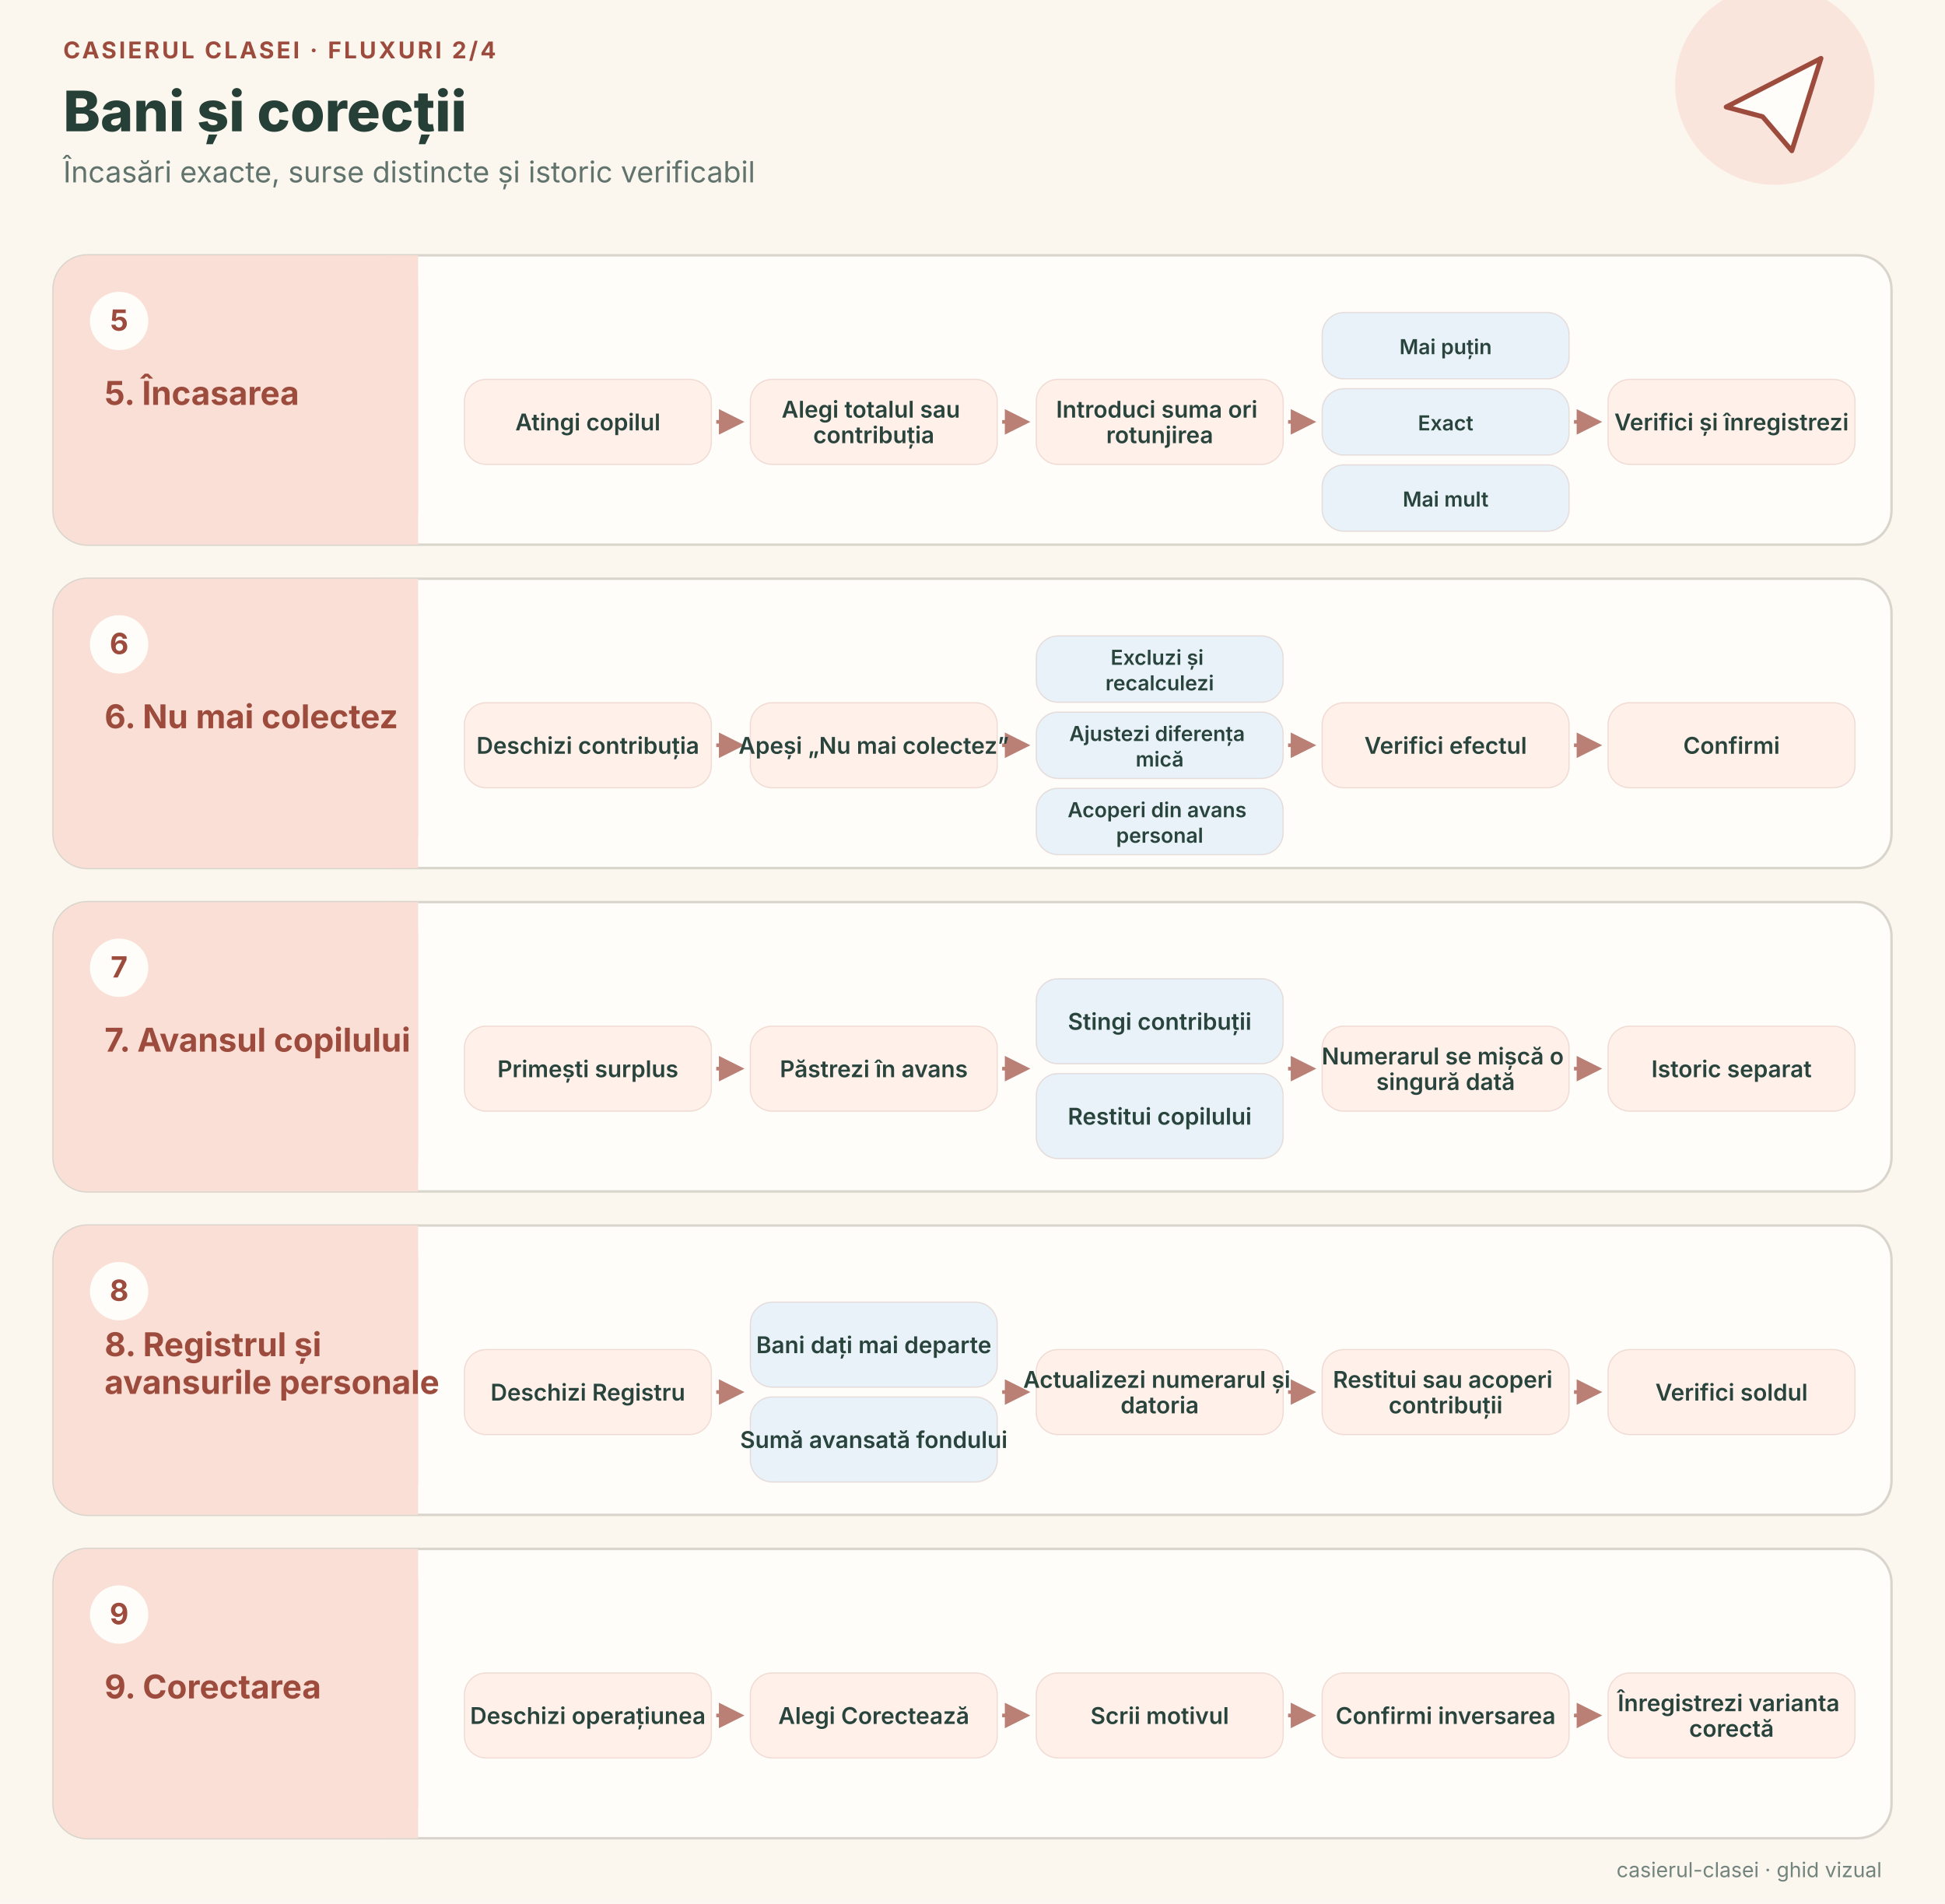
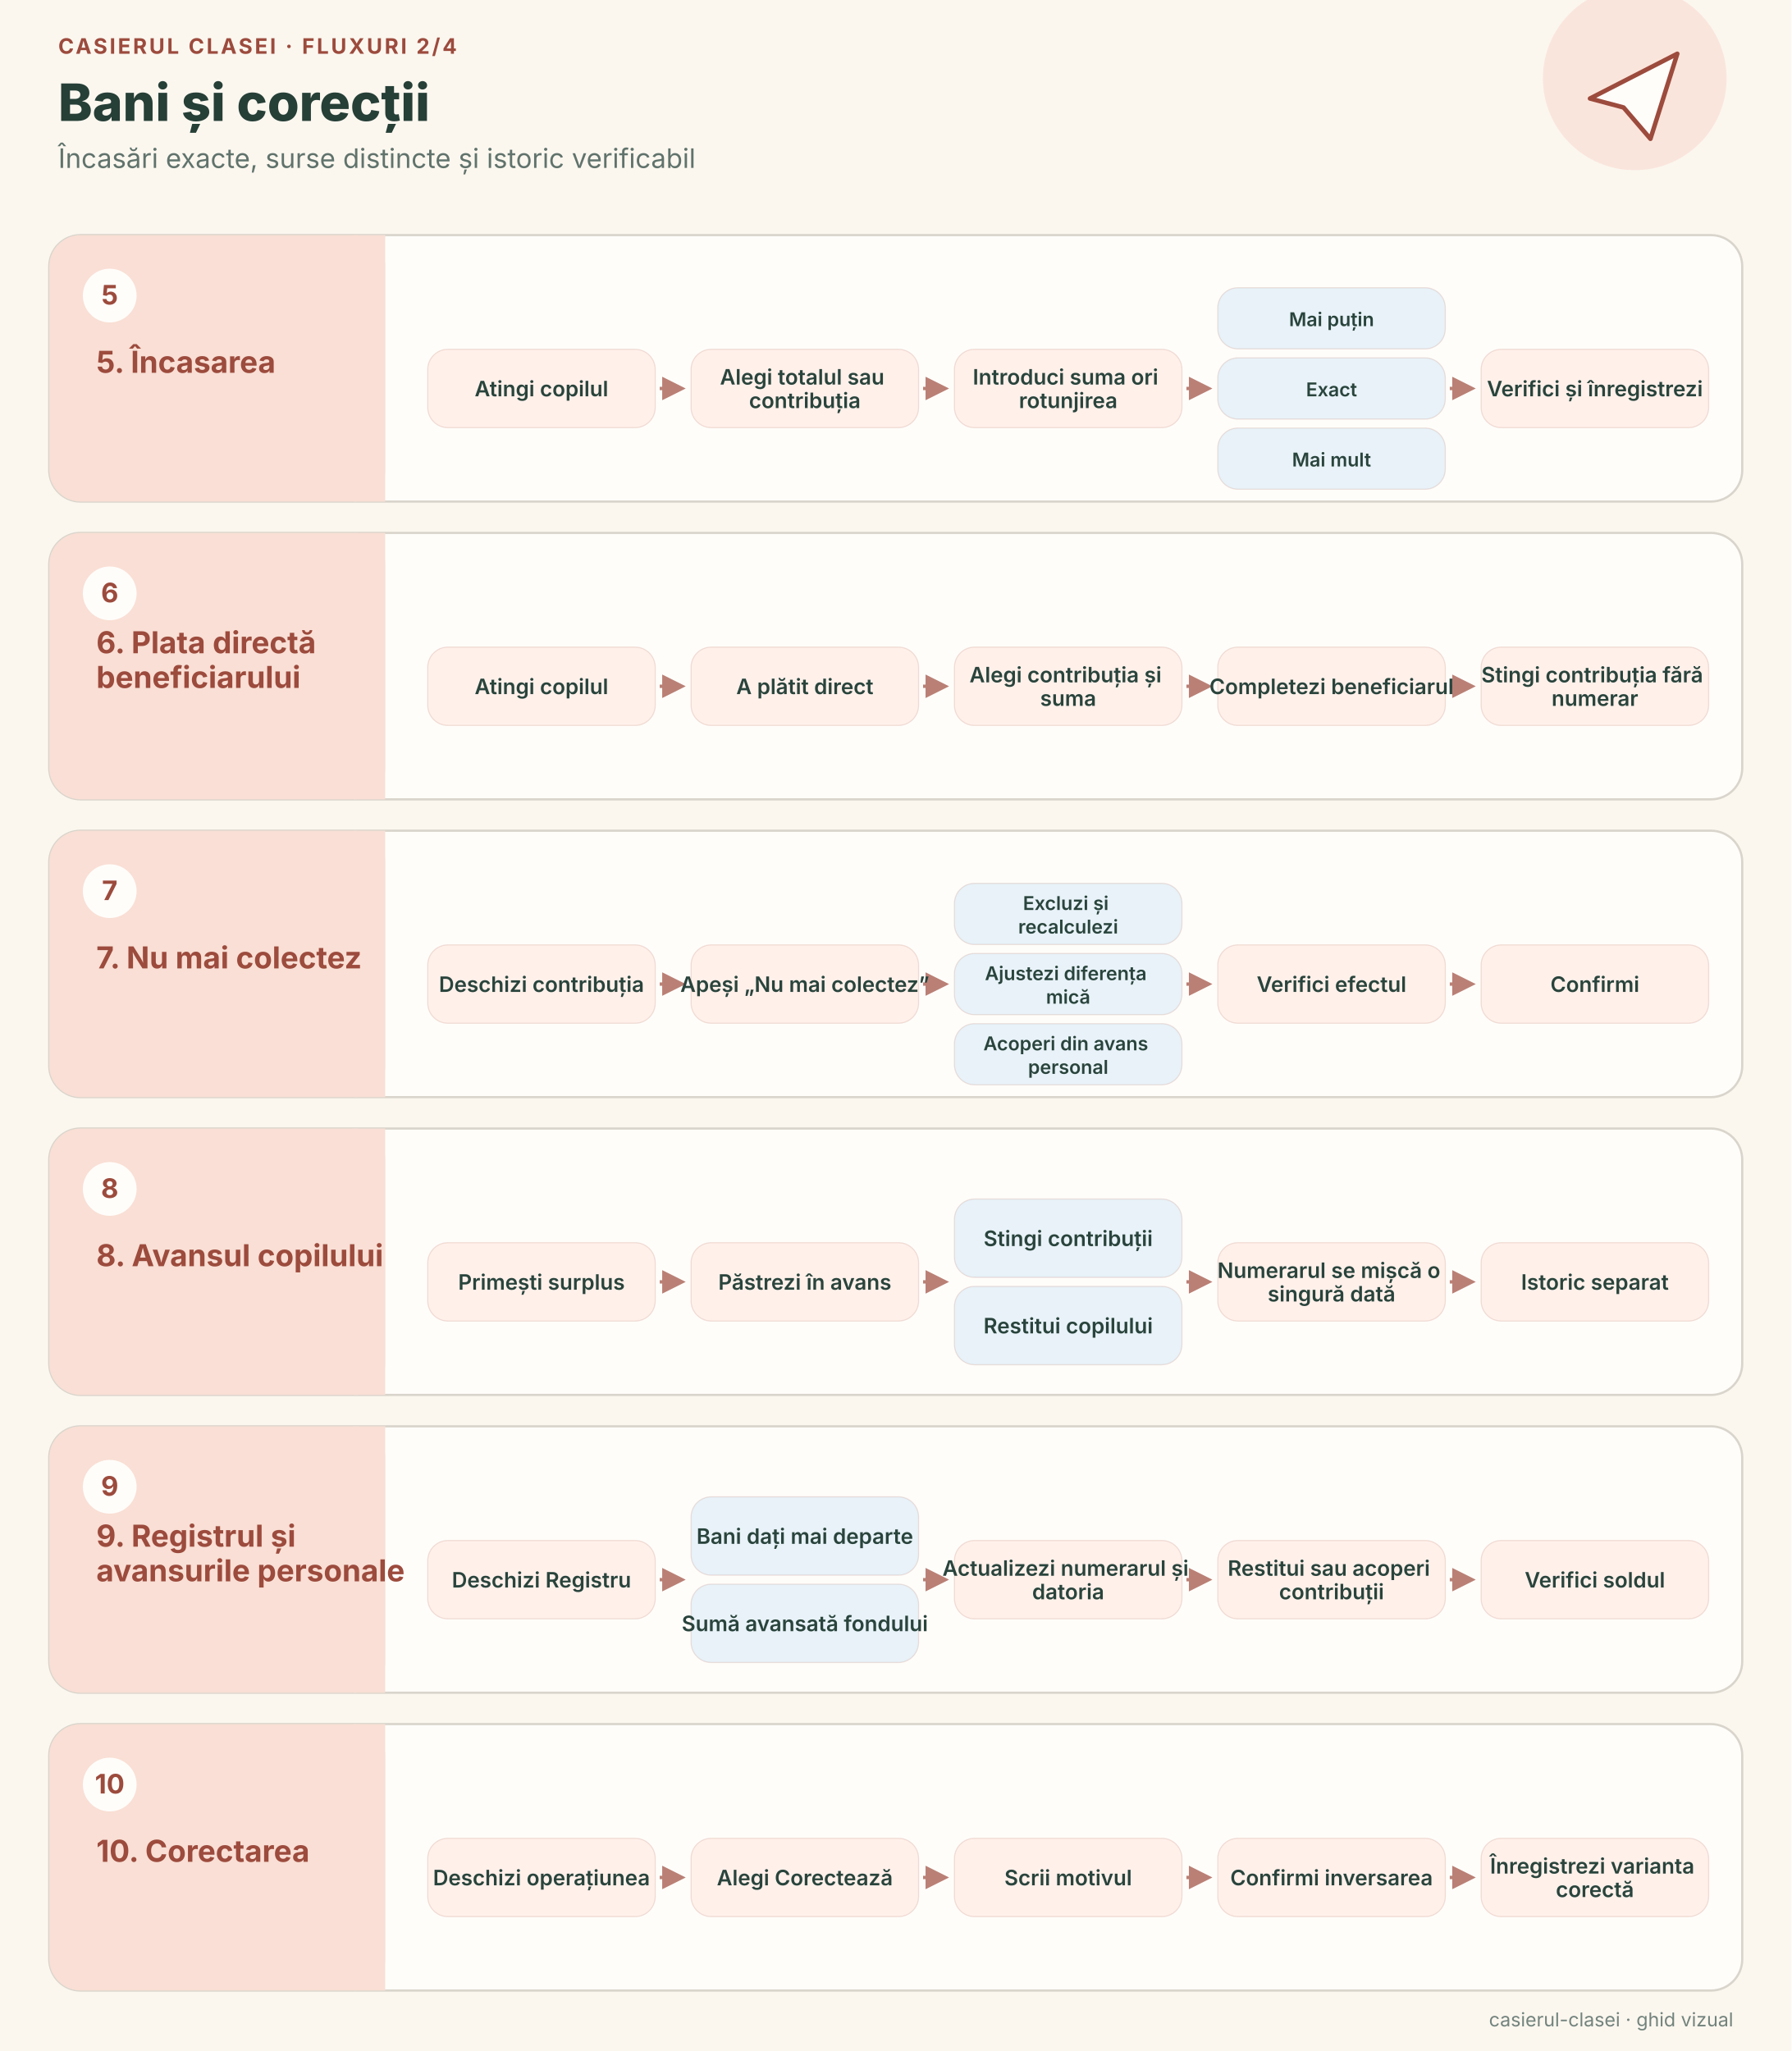
- <svg xmlns="http://www.w3.org/2000/svg" width="1600" height="1566" viewBox="0 0 1600 1566" role="img" aria-labelledby="title desc">
+ <svg xmlns="http://www.w3.org/2000/svg" width="1600" height="1832" viewBox="0 0 1600 1832" role="img" aria-labelledby="title desc">
  <defs>
    <marker id="arrow" viewBox="0 0 10 10" refX="8" refY="5" markerWidth="7" markerHeight="7" orient="auto-start-reverse">
      <path d="M 0 0 L 10 5 L 0 10 z" fill="#9c4b3d" />
    </marker>
  </defs>
-   <rect width="1600" height="1566" fill="#fbf7ef" />
+   <rect width="1600" height="1832" fill="#fbf7ef" />
  <circle cx="1460" cy="70" r="82" fill="#f9dfd5" opacity=".75" />
  <path d="M1420 88 L1498 48 L1474 124 L1450 96 Z" fill="#fffdfa" stroke="#9c4b3d" stroke-width="4" stroke-linejoin="round" />
  <text x="52" y="48" font-family="system-ui, -apple-system, sans-serif" font-size="19" font-weight="700" letter-spacing="2" fill="#9c4b3d">CASIERUL CLASEI · FLUXURI 2/4</text>
  <text x="52" y="108" font-family="system-ui, -apple-system, sans-serif" font-size="46" font-weight="760" fill="#263f37">Bani și corecții</text>
  <text x="52" y="150" font-family="system-ui, -apple-system, sans-serif" font-size="24" fill="#60736c">Încasări exacte, surse distincte și istoric verificabil</text>
  <g font-family="system-ui, -apple-system, BlinkMacSystemFont, 'Segoe UI', sans-serif">
    <g>
      <rect x="44" y="210" width="1512" height="238" rx="28" fill="#fffdfa" stroke="#d9d5cc" stroke-width="2" />
      <rect x="44" y="210" width="300" height="238" rx="28" fill="#f9dfd5" />
      <rect x="316" y="210" width="28" height="238" fill="#f9dfd5" />
      <circle cx="98" cy="264" r="24" fill="#fffdfa" />
      <text x="98" y="272" text-anchor="middle" font-size="24" font-weight="700" fill="#9c4b3d">5</text>
      <text x="86" y="333" text-anchor="start" font-size="27" font-weight="700" fill="#9c4b3d">
        <tspan x="86" dy="0">5. Încasarea</tspan>
      </text>
      <path d="M 589.2 347 L 608.2 347" stroke="#9c4b3d" stroke-width="3" fill="none" marker-end="url(#arrow)" opacity=".7" />
      <path d="M 824.4 347 L 843.4 347" stroke="#9c4b3d" stroke-width="3" fill="none" marker-end="url(#arrow)" opacity=".7" />
      <path d="M 1059.6 347 L 1078.6 347" stroke="#9c4b3d" stroke-width="3" fill="none" marker-end="url(#arrow)" opacity=".7" />
      <path d="M 1294.8 347 L 1313.8 347" stroke="#9c4b3d" stroke-width="3" fill="none" marker-end="url(#arrow)" opacity=".7" />
      <rect x="382" y="312" width="203.2" height="70" rx="18" fill="#fff0ea" stroke="#9c4b3d" stroke-opacity=".16" />
      <text x="483.6" y="354" text-anchor="middle" font-size="19" font-weight="600" fill="#29443c">
        <tspan x="483.6" dy="0">Atingi copilul</tspan>
      </text>
      <rect x="617.2" y="312" width="203.2" height="70" rx="18" fill="#fff0ea" stroke="#9c4b3d" stroke-opacity=".16" />
      <text x="718.8" y="343.5" text-anchor="middle" font-size="19" font-weight="600" fill="#29443c">
        <tspan x="718.8" dy="0">Alegi totalul sau</tspan>
        <tspan x="718.8" dy="21">contribuția</tspan>
      </text>
      <rect x="852.4" y="312" width="203.2" height="70" rx="18" fill="#fff0ea" stroke="#9c4b3d" stroke-opacity=".16" />
      <text x="954" y="343.5" text-anchor="middle" font-size="19" font-weight="600" fill="#29443c">
        <tspan x="954" dy="0">Introduci suma ori</tspan>
        <tspan x="954" dy="21">rotunjirea</tspan>
      </text>
      <rect x="1087.6" y="257" width="203.2" height="54.667" rx="18" fill="#e8f2f8" stroke="#9c4b3d" stroke-opacity=".16" />
      <text x="1189.2" y="291.333" text-anchor="middle" font-size="17" font-weight="600" fill="#29443c">
        <tspan x="1189.2" dy="0">Mai puțin</tspan>
      </text>
      <rect x="1087.6" y="319.667" width="203.2" height="54.667" rx="18" fill="#e8f2f8" stroke="#9c4b3d" stroke-opacity=".16" />
      <text x="1189.2" y="354" text-anchor="middle" font-size="17" font-weight="600" fill="#29443c">
        <tspan x="1189.2" dy="0">Exact</tspan>
      </text>
      <rect x="1087.6" y="382.333" width="203.2" height="54.667" rx="18" fill="#e8f2f8" stroke="#9c4b3d" stroke-opacity=".16" />
      <text x="1189.2" y="416.667" text-anchor="middle" font-size="17" font-weight="600" fill="#29443c">
        <tspan x="1189.2" dy="0">Mai mult</tspan>
      </text>
      <rect x="1322.8" y="312" width="203.2" height="70" rx="18" fill="#fff0ea" stroke="#9c4b3d" stroke-opacity=".16" />
      <text x="1424.4" y="354" text-anchor="middle" font-size="19" font-weight="600" fill="#29443c">
        <tspan x="1424.4" dy="0">Verifici și înregistrezi</tspan>
      </text>
    </g>
    <g>
      <rect x="44" y="476" width="1512" height="238" rx="28" fill="#fffdfa" stroke="#d9d5cc" stroke-width="2" />
      <rect x="44" y="476" width="300" height="238" rx="28" fill="#f9dfd5" />
      <rect x="316" y="476" width="28" height="238" fill="#f9dfd5" />
      <circle cx="98" cy="530" r="24" fill="#fffdfa" />
      <text x="98" y="538" text-anchor="middle" font-size="24" font-weight="700" fill="#9c4b3d">6</text>
-       <text x="86" y="599" text-anchor="start" font-size="27" font-weight="700" fill="#9c4b3d">
-         <tspan x="86" dy="0">6. Nu mai colectez</tspan>
+       <text x="86" y="583.5" text-anchor="start" font-size="27" font-weight="700" fill="#9c4b3d">
+         <tspan x="86" dy="0">6. Plata directă</tspan>
+         <tspan x="86" dy="31">beneficiarului</tspan>
      </text>
      <path d="M 589.2 613 L 608.2 613" stroke="#9c4b3d" stroke-width="3" fill="none" marker-end="url(#arrow)" opacity=".7" />
      <path d="M 824.4 613 L 843.4 613" stroke="#9c4b3d" stroke-width="3" fill="none" marker-end="url(#arrow)" opacity=".7" />
      <path d="M 1059.6 613 L 1078.6 613" stroke="#9c4b3d" stroke-width="3" fill="none" marker-end="url(#arrow)" opacity=".7" />
      <path d="M 1294.8 613 L 1313.8 613" stroke="#9c4b3d" stroke-width="3" fill="none" marker-end="url(#arrow)" opacity=".7" />
      <rect x="382" y="578" width="203.2" height="70" rx="18" fill="#fff0ea" stroke="#9c4b3d" stroke-opacity=".16" />
      <text x="483.6" y="620" text-anchor="middle" font-size="19" font-weight="600" fill="#29443c">
-         <tspan x="483.6" dy="0">Deschizi contribuția</tspan>
+         <tspan x="483.6" dy="0">Atingi copilul</tspan>
      </text>
      <rect x="617.2" y="578" width="203.2" height="70" rx="18" fill="#fff0ea" stroke="#9c4b3d" stroke-opacity=".16" />
      <text x="718.8" y="620" text-anchor="middle" font-size="19" font-weight="600" fill="#29443c">
-         <tspan x="718.8" dy="0">Apeși „Nu mai colectez”</tspan>
-       </text>
-       <rect x="852.4" y="523" width="203.2" height="54.667" rx="18" fill="#e8f2f8" stroke="#9c4b3d" stroke-opacity=".16" />
-       <text x="954" y="546.833" text-anchor="middle" font-size="17" font-weight="600" fill="#29443c">
-         <tspan x="954" dy="0">Excluzi și</tspan>
-         <tspan x="954" dy="21">recalculezi</tspan>
-       </text>
-       <rect x="852.4" y="585.667" width="203.2" height="54.667" rx="18" fill="#e8f2f8" stroke="#9c4b3d" stroke-opacity=".16" />
-       <text x="954" y="609.5" text-anchor="middle" font-size="17" font-weight="600" fill="#29443c">
-         <tspan x="954" dy="0">Ajustezi diferența</tspan>
-         <tspan x="954" dy="21">mică</tspan>
-       </text>
-       <rect x="852.4" y="648.333" width="203.2" height="54.667" rx="18" fill="#e8f2f8" stroke="#9c4b3d" stroke-opacity=".16" />
-       <text x="954" y="672.167" text-anchor="middle" font-size="17" font-weight="600" fill="#29443c">
-         <tspan x="954" dy="0">Acoperi din avans</tspan>
-         <tspan x="954" dy="21">personal</tspan>
+         <tspan x="718.8" dy="0">A plătit direct</tspan>
+       </text>
+       <rect x="852.4" y="578" width="203.2" height="70" rx="18" fill="#fff0ea" stroke="#9c4b3d" stroke-opacity=".16" />
+       <text x="954" y="609.5" text-anchor="middle" font-size="19" font-weight="600" fill="#29443c">
+         <tspan x="954" dy="0">Alegi contribuția și</tspan>
+         <tspan x="954" dy="21">suma</tspan>
      </text>
      <rect x="1087.6" y="578" width="203.2" height="70" rx="18" fill="#fff0ea" stroke="#9c4b3d" stroke-opacity=".16" />
      <text x="1189.2" y="620" text-anchor="middle" font-size="19" font-weight="600" fill="#29443c">
-         <tspan x="1189.2" dy="0">Verifici efectul</tspan>
+         <tspan x="1189.2" dy="0">Completezi beneficiarul</tspan>
      </text>
      <rect x="1322.8" y="578" width="203.2" height="70" rx="18" fill="#fff0ea" stroke="#9c4b3d" stroke-opacity=".16" />
-       <text x="1424.4" y="620" text-anchor="middle" font-size="19" font-weight="600" fill="#29443c">
-         <tspan x="1424.4" dy="0">Confirmi</tspan>
+       <text x="1424.4" y="609.5" text-anchor="middle" font-size="19" font-weight="600" fill="#29443c">
+         <tspan x="1424.4" dy="0">Stingi contribuția fără</tspan>
+         <tspan x="1424.4" dy="21">numerar</tspan>
      </text>
    </g>
    <g>
      <rect x="44" y="742" width="1512" height="238" rx="28" fill="#fffdfa" stroke="#d9d5cc" stroke-width="2" />
      <rect x="44" y="742" width="300" height="238" rx="28" fill="#f9dfd5" />
      <rect x="316" y="742" width="28" height="238" fill="#f9dfd5" />
      <circle cx="98" cy="796" r="24" fill="#fffdfa" />
      <text x="98" y="804" text-anchor="middle" font-size="24" font-weight="700" fill="#9c4b3d">7</text>
      <text x="86" y="865" text-anchor="start" font-size="27" font-weight="700" fill="#9c4b3d">
-         <tspan x="86" dy="0">7. Avansul copilului</tspan>
+         <tspan x="86" dy="0">7. Nu mai colectez</tspan>
      </text>
      <path d="M 589.2 879 L 608.2 879" stroke="#9c4b3d" stroke-width="3" fill="none" marker-end="url(#arrow)" opacity=".7" />
      <path d="M 824.4 879 L 843.4 879" stroke="#9c4b3d" stroke-width="3" fill="none" marker-end="url(#arrow)" opacity=".7" />
      <path d="M 1059.6 879 L 1078.6 879" stroke="#9c4b3d" stroke-width="3" fill="none" marker-end="url(#arrow)" opacity=".7" />
      <path d="M 1294.8 879 L 1313.8 879" stroke="#9c4b3d" stroke-width="3" fill="none" marker-end="url(#arrow)" opacity=".7" />
      <rect x="382" y="844" width="203.2" height="70" rx="18" fill="#fff0ea" stroke="#9c4b3d" stroke-opacity=".16" />
      <text x="483.6" y="886" text-anchor="middle" font-size="19" font-weight="600" fill="#29443c">
-         <tspan x="483.6" dy="0">Primești surplus</tspan>
+         <tspan x="483.6" dy="0">Deschizi contribuția</tspan>
      </text>
      <rect x="617.2" y="844" width="203.2" height="70" rx="18" fill="#fff0ea" stroke="#9c4b3d" stroke-opacity=".16" />
      <text x="718.8" y="886" text-anchor="middle" font-size="19" font-weight="600" fill="#29443c">
-         <tspan x="718.8" dy="0">Păstrezi în avans</tspan>
-       </text>
-       <rect x="852.4" y="805" width="203.2" height="70" rx="18" fill="#e8f2f8" stroke="#9c4b3d" stroke-opacity=".16" />
-       <text x="954" y="847" text-anchor="middle" font-size="19" font-weight="600" fill="#29443c">
-         <tspan x="954" dy="0">Stingi contribuții</tspan>
-       </text>
-       <rect x="852.4" y="883" width="203.2" height="70" rx="18" fill="#e8f2f8" stroke="#9c4b3d" stroke-opacity=".16" />
-       <text x="954" y="925" text-anchor="middle" font-size="19" font-weight="600" fill="#29443c">
-         <tspan x="954" dy="0">Restitui copilului</tspan>
+         <tspan x="718.8" dy="0">Apeși „Nu mai colectez”</tspan>
+       </text>
+       <rect x="852.4" y="789" width="203.2" height="54.667" rx="18" fill="#e8f2f8" stroke="#9c4b3d" stroke-opacity=".16" />
+       <text x="954" y="812.833" text-anchor="middle" font-size="17" font-weight="600" fill="#29443c">
+         <tspan x="954" dy="0">Excluzi și</tspan>
+         <tspan x="954" dy="21">recalculezi</tspan>
+       </text>
+       <rect x="852.4" y="851.667" width="203.2" height="54.667" rx="18" fill="#e8f2f8" stroke="#9c4b3d" stroke-opacity=".16" />
+       <text x="954" y="875.5" text-anchor="middle" font-size="17" font-weight="600" fill="#29443c">
+         <tspan x="954" dy="0">Ajustezi diferența</tspan>
+         <tspan x="954" dy="21">mică</tspan>
+       </text>
+       <rect x="852.4" y="914.333" width="203.2" height="54.667" rx="18" fill="#e8f2f8" stroke="#9c4b3d" stroke-opacity=".16" />
+       <text x="954" y="938.167" text-anchor="middle" font-size="17" font-weight="600" fill="#29443c">
+         <tspan x="954" dy="0">Acoperi din avans</tspan>
+         <tspan x="954" dy="21">personal</tspan>
      </text>
      <rect x="1087.6" y="844" width="203.2" height="70" rx="18" fill="#fff0ea" stroke="#9c4b3d" stroke-opacity=".16" />
-       <text x="1189.2" y="875.5" text-anchor="middle" font-size="19" font-weight="600" fill="#29443c">
-         <tspan x="1189.2" dy="0">Numerarul se mișcă o</tspan>
-         <tspan x="1189.2" dy="21">singură dată</tspan>
+       <text x="1189.2" y="886" text-anchor="middle" font-size="19" font-weight="600" fill="#29443c">
+         <tspan x="1189.2" dy="0">Verifici efectul</tspan>
      </text>
      <rect x="1322.8" y="844" width="203.2" height="70" rx="18" fill="#fff0ea" stroke="#9c4b3d" stroke-opacity=".16" />
      <text x="1424.4" y="886" text-anchor="middle" font-size="19" font-weight="600" fill="#29443c">
-         <tspan x="1424.4" dy="0">Istoric separat</tspan>
+         <tspan x="1424.4" dy="0">Confirmi</tspan>
      </text>
    </g>
    <g>
      <rect x="44" y="1008" width="1512" height="238" rx="28" fill="#fffdfa" stroke="#d9d5cc" stroke-width="2" />
      <rect x="44" y="1008" width="300" height="238" rx="28" fill="#f9dfd5" />
      <rect x="316" y="1008" width="28" height="238" fill="#f9dfd5" />
      <circle cx="98" cy="1062" r="24" fill="#fffdfa" />
      <text x="98" y="1070" text-anchor="middle" font-size="24" font-weight="700" fill="#9c4b3d">8</text>
-       <text x="86" y="1115.5" text-anchor="start" font-size="27" font-weight="700" fill="#9c4b3d">
-         <tspan x="86" dy="0">8. Registrul și</tspan>
-         <tspan x="86" dy="31">avansurile personale</tspan>
+       <text x="86" y="1131" text-anchor="start" font-size="27" font-weight="700" fill="#9c4b3d">
+         <tspan x="86" dy="0">8. Avansul copilului</tspan>
      </text>
      <path d="M 589.2 1145 L 608.2 1145" stroke="#9c4b3d" stroke-width="3" fill="none" marker-end="url(#arrow)" opacity=".7" />
      <path d="M 824.4 1145 L 843.4 1145" stroke="#9c4b3d" stroke-width="3" fill="none" marker-end="url(#arrow)" opacity=".7" />
      <path d="M 1059.6 1145 L 1078.6 1145" stroke="#9c4b3d" stroke-width="3" fill="none" marker-end="url(#arrow)" opacity=".7" />
      <path d="M 1294.8 1145 L 1313.8 1145" stroke="#9c4b3d" stroke-width="3" fill="none" marker-end="url(#arrow)" opacity=".7" />
      <rect x="382" y="1110" width="203.2" height="70" rx="18" fill="#fff0ea" stroke="#9c4b3d" stroke-opacity=".16" />
      <text x="483.6" y="1152" text-anchor="middle" font-size="19" font-weight="600" fill="#29443c">
-         <tspan x="483.6" dy="0">Deschizi Registru</tspan>
-       </text>
-       <rect x="617.2" y="1071" width="203.2" height="70" rx="18" fill="#e8f2f8" stroke="#9c4b3d" stroke-opacity=".16" />
-       <text x="718.8" y="1113" text-anchor="middle" font-size="19" font-weight="600" fill="#29443c">
-         <tspan x="718.8" dy="0">Bani dați mai departe</tspan>
-       </text>
-       <rect x="617.2" y="1149" width="203.2" height="70" rx="18" fill="#e8f2f8" stroke="#9c4b3d" stroke-opacity=".16" />
-       <text x="718.8" y="1191" text-anchor="middle" font-size="19" font-weight="600" fill="#29443c">
-         <tspan x="718.8" dy="0">Sumă avansată fondului</tspan>
-       </text>
-       <rect x="852.4" y="1110" width="203.2" height="70" rx="18" fill="#fff0ea" stroke="#9c4b3d" stroke-opacity=".16" />
-       <text x="954" y="1141.5" text-anchor="middle" font-size="19" font-weight="600" fill="#29443c">
-         <tspan x="954" dy="0">Actualizezi numerarul și</tspan>
-         <tspan x="954" dy="21">datoria</tspan>
+         <tspan x="483.6" dy="0">Primești surplus</tspan>
+       </text>
+       <rect x="617.2" y="1110" width="203.2" height="70" rx="18" fill="#fff0ea" stroke="#9c4b3d" stroke-opacity=".16" />
+       <text x="718.8" y="1152" text-anchor="middle" font-size="19" font-weight="600" fill="#29443c">
+         <tspan x="718.8" dy="0">Păstrezi în avans</tspan>
+       </text>
+       <rect x="852.4" y="1071" width="203.2" height="70" rx="18" fill="#e8f2f8" stroke="#9c4b3d" stroke-opacity=".16" />
+       <text x="954" y="1113" text-anchor="middle" font-size="19" font-weight="600" fill="#29443c">
+         <tspan x="954" dy="0">Stingi contribuții</tspan>
+       </text>
+       <rect x="852.4" y="1149" width="203.2" height="70" rx="18" fill="#e8f2f8" stroke="#9c4b3d" stroke-opacity=".16" />
+       <text x="954" y="1191" text-anchor="middle" font-size="19" font-weight="600" fill="#29443c">
+         <tspan x="954" dy="0">Restitui copilului</tspan>
      </text>
      <rect x="1087.6" y="1110" width="203.2" height="70" rx="18" fill="#fff0ea" stroke="#9c4b3d" stroke-opacity=".16" />
      <text x="1189.2" y="1141.5" text-anchor="middle" font-size="19" font-weight="600" fill="#29443c">
-         <tspan x="1189.2" dy="0">Restitui sau acoperi</tspan>
-         <tspan x="1189.2" dy="21">contribuții</tspan>
+         <tspan x="1189.2" dy="0">Numerarul se mișcă o</tspan>
+         <tspan x="1189.2" dy="21">singură dată</tspan>
      </text>
      <rect x="1322.8" y="1110" width="203.2" height="70" rx="18" fill="#fff0ea" stroke="#9c4b3d" stroke-opacity=".16" />
      <text x="1424.4" y="1152" text-anchor="middle" font-size="19" font-weight="600" fill="#29443c">
-         <tspan x="1424.4" dy="0">Verifici soldul</tspan>
+         <tspan x="1424.4" dy="0">Istoric separat</tspan>
      </text>
    </g>
    <g>
      <rect x="44" y="1274" width="1512" height="238" rx="28" fill="#fffdfa" stroke="#d9d5cc" stroke-width="2" />
      <rect x="44" y="1274" width="300" height="238" rx="28" fill="#f9dfd5" />
      <rect x="316" y="1274" width="28" height="238" fill="#f9dfd5" />
      <circle cx="98" cy="1328" r="24" fill="#fffdfa" />
      <text x="98" y="1336" text-anchor="middle" font-size="24" font-weight="700" fill="#9c4b3d">9</text>
-       <text x="86" y="1397" text-anchor="start" font-size="27" font-weight="700" fill="#9c4b3d">
-         <tspan x="86" dy="0">9. Corectarea</tspan>
+       <text x="86" y="1381.5" text-anchor="start" font-size="27" font-weight="700" fill="#9c4b3d">
+         <tspan x="86" dy="0">9. Registrul și</tspan>
+         <tspan x="86" dy="31">avansurile personale</tspan>
      </text>
      <path d="M 589.2 1411 L 608.2 1411" stroke="#9c4b3d" stroke-width="3" fill="none" marker-end="url(#arrow)" opacity=".7" />
      <path d="M 824.4 1411 L 843.4 1411" stroke="#9c4b3d" stroke-width="3" fill="none" marker-end="url(#arrow)" opacity=".7" />
      <path d="M 1059.6 1411 L 1078.6 1411" stroke="#9c4b3d" stroke-width="3" fill="none" marker-end="url(#arrow)" opacity=".7" />
      <path d="M 1294.8 1411 L 1313.8 1411" stroke="#9c4b3d" stroke-width="3" fill="none" marker-end="url(#arrow)" opacity=".7" />
      <rect x="382" y="1376" width="203.2" height="70" rx="18" fill="#fff0ea" stroke="#9c4b3d" stroke-opacity=".16" />
      <text x="483.6" y="1418" text-anchor="middle" font-size="19" font-weight="600" fill="#29443c">
+         <tspan x="483.6" dy="0">Deschizi Registru</tspan>
+       </text>
+       <rect x="617.2" y="1337" width="203.2" height="70" rx="18" fill="#e8f2f8" stroke="#9c4b3d" stroke-opacity=".16" />
+       <text x="718.8" y="1379" text-anchor="middle" font-size="19" font-weight="600" fill="#29443c">
+         <tspan x="718.8" dy="0">Bani dați mai departe</tspan>
+       </text>
+       <rect x="617.2" y="1415" width="203.2" height="70" rx="18" fill="#e8f2f8" stroke="#9c4b3d" stroke-opacity=".16" />
+       <text x="718.8" y="1457" text-anchor="middle" font-size="19" font-weight="600" fill="#29443c">
+         <tspan x="718.8" dy="0">Sumă avansată fondului</tspan>
+       </text>
+       <rect x="852.4" y="1376" width="203.2" height="70" rx="18" fill="#fff0ea" stroke="#9c4b3d" stroke-opacity=".16" />
+       <text x="954" y="1407.5" text-anchor="middle" font-size="19" font-weight="600" fill="#29443c">
+         <tspan x="954" dy="0">Actualizezi numerarul și</tspan>
+         <tspan x="954" dy="21">datoria</tspan>
+       </text>
+       <rect x="1087.6" y="1376" width="203.2" height="70" rx="18" fill="#fff0ea" stroke="#9c4b3d" stroke-opacity=".16" />
+       <text x="1189.2" y="1407.5" text-anchor="middle" font-size="19" font-weight="600" fill="#29443c">
+         <tspan x="1189.2" dy="0">Restitui sau acoperi</tspan>
+         <tspan x="1189.2" dy="21">contribuții</tspan>
+       </text>
+       <rect x="1322.8" y="1376" width="203.2" height="70" rx="18" fill="#fff0ea" stroke="#9c4b3d" stroke-opacity=".16" />
+       <text x="1424.4" y="1418" text-anchor="middle" font-size="19" font-weight="600" fill="#29443c">
+         <tspan x="1424.4" dy="0">Verifici soldul</tspan>
+       </text>
+     </g>
+     <g>
+       <rect x="44" y="1540" width="1512" height="238" rx="28" fill="#fffdfa" stroke="#d9d5cc" stroke-width="2" />
+       <rect x="44" y="1540" width="300" height="238" rx="28" fill="#f9dfd5" />
+       <rect x="316" y="1540" width="28" height="238" fill="#f9dfd5" />
+       <circle cx="98" cy="1594" r="24" fill="#fffdfa" />
+       <text x="98" y="1602" text-anchor="middle" font-size="24" font-weight="700" fill="#9c4b3d">10</text>
+       <text x="86" y="1663" text-anchor="start" font-size="27" font-weight="700" fill="#9c4b3d">
+         <tspan x="86" dy="0">10. Corectarea</tspan>
+       </text>
+       <path d="M 589.2 1677 L 608.2 1677" stroke="#9c4b3d" stroke-width="3" fill="none" marker-end="url(#arrow)" opacity=".7" />
+       <path d="M 824.4 1677 L 843.4 1677" stroke="#9c4b3d" stroke-width="3" fill="none" marker-end="url(#arrow)" opacity=".7" />
+       <path d="M 1059.6 1677 L 1078.6 1677" stroke="#9c4b3d" stroke-width="3" fill="none" marker-end="url(#arrow)" opacity=".7" />
+       <path d="M 1294.8 1677 L 1313.8 1677" stroke="#9c4b3d" stroke-width="3" fill="none" marker-end="url(#arrow)" opacity=".7" />
+       <rect x="382" y="1642" width="203.2" height="70" rx="18" fill="#fff0ea" stroke="#9c4b3d" stroke-opacity=".16" />
+       <text x="483.6" y="1684" text-anchor="middle" font-size="19" font-weight="600" fill="#29443c">
        <tspan x="483.6" dy="0">Deschizi operațiunea</tspan>
      </text>
-       <rect x="617.2" y="1376" width="203.2" height="70" rx="18" fill="#fff0ea" stroke="#9c4b3d" stroke-opacity=".16" />
-       <text x="718.8" y="1418" text-anchor="middle" font-size="19" font-weight="600" fill="#29443c">
+       <rect x="617.2" y="1642" width="203.2" height="70" rx="18" fill="#fff0ea" stroke="#9c4b3d" stroke-opacity=".16" />
+       <text x="718.8" y="1684" text-anchor="middle" font-size="19" font-weight="600" fill="#29443c">
        <tspan x="718.8" dy="0">Alegi Corectează</tspan>
      </text>
-       <rect x="852.4" y="1376" width="203.2" height="70" rx="18" fill="#fff0ea" stroke="#9c4b3d" stroke-opacity=".16" />
-       <text x="954" y="1418" text-anchor="middle" font-size="19" font-weight="600" fill="#29443c">
+       <rect x="852.4" y="1642" width="203.2" height="70" rx="18" fill="#fff0ea" stroke="#9c4b3d" stroke-opacity=".16" />
+       <text x="954" y="1684" text-anchor="middle" font-size="19" font-weight="600" fill="#29443c">
        <tspan x="954" dy="0">Scrii motivul</tspan>
      </text>
-       <rect x="1087.6" y="1376" width="203.2" height="70" rx="18" fill="#fff0ea" stroke="#9c4b3d" stroke-opacity=".16" />
-       <text x="1189.2" y="1418" text-anchor="middle" font-size="19" font-weight="600" fill="#29443c">
+       <rect x="1087.6" y="1642" width="203.2" height="70" rx="18" fill="#fff0ea" stroke="#9c4b3d" stroke-opacity=".16" />
+       <text x="1189.2" y="1684" text-anchor="middle" font-size="19" font-weight="600" fill="#29443c">
        <tspan x="1189.2" dy="0">Confirmi inversarea</tspan>
      </text>
-       <rect x="1322.8" y="1376" width="203.2" height="70" rx="18" fill="#fff0ea" stroke="#9c4b3d" stroke-opacity=".16" />
-       <text x="1424.4" y="1407.5" text-anchor="middle" font-size="19" font-weight="600" fill="#29443c">
+       <rect x="1322.8" y="1642" width="203.2" height="70" rx="18" fill="#fff0ea" stroke="#9c4b3d" stroke-opacity=".16" />
+       <text x="1424.4" y="1673.5" text-anchor="middle" font-size="19" font-weight="600" fill="#29443c">
        <tspan x="1424.4" dy="0">Înregistrezi varianta</tspan>
        <tspan x="1424.4" dy="21">corectă</tspan>
      </text>
    </g>
  </g>
-   <text x="1548" y="1544" text-anchor="end" font-family="system-ui, -apple-system, sans-serif" font-size="17" fill="#73837d">casierul-clasei · ghid vizual</text>
+   <text x="1548" y="1810" text-anchor="end" font-family="system-ui, -apple-system, sans-serif" font-size="17" fill="#73837d">casierul-clasei · ghid vizual</text>
</svg>
